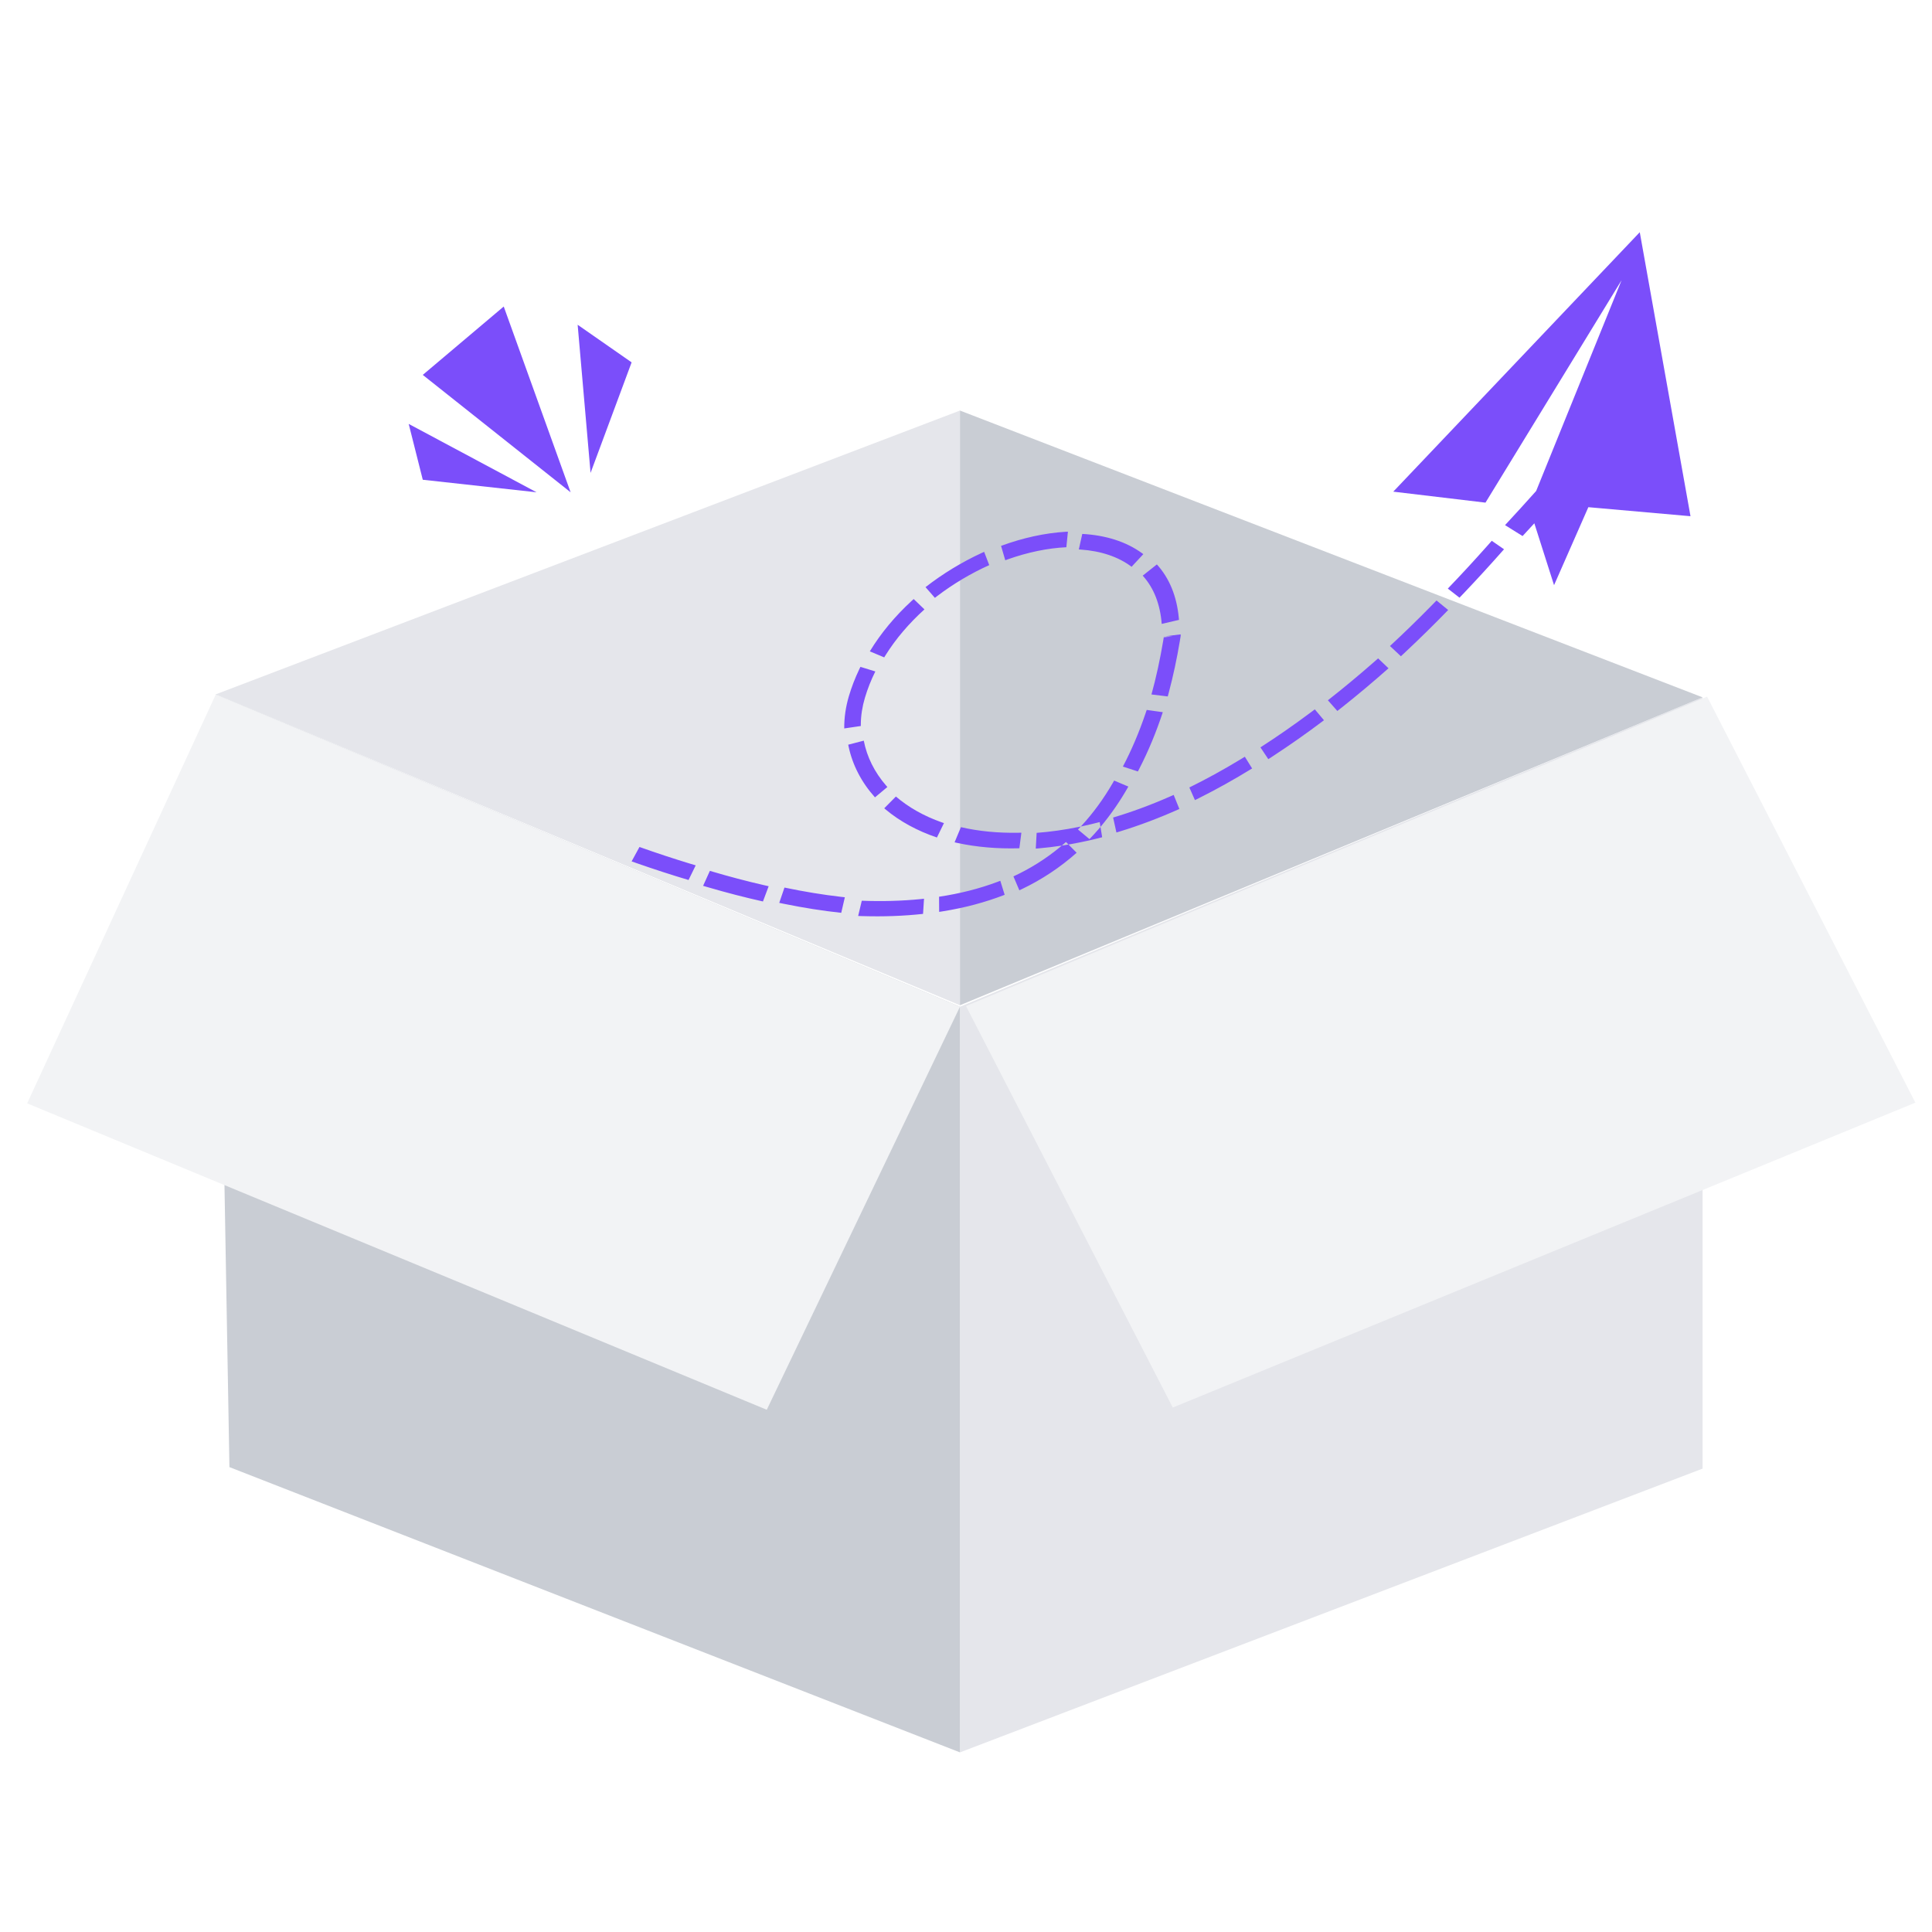
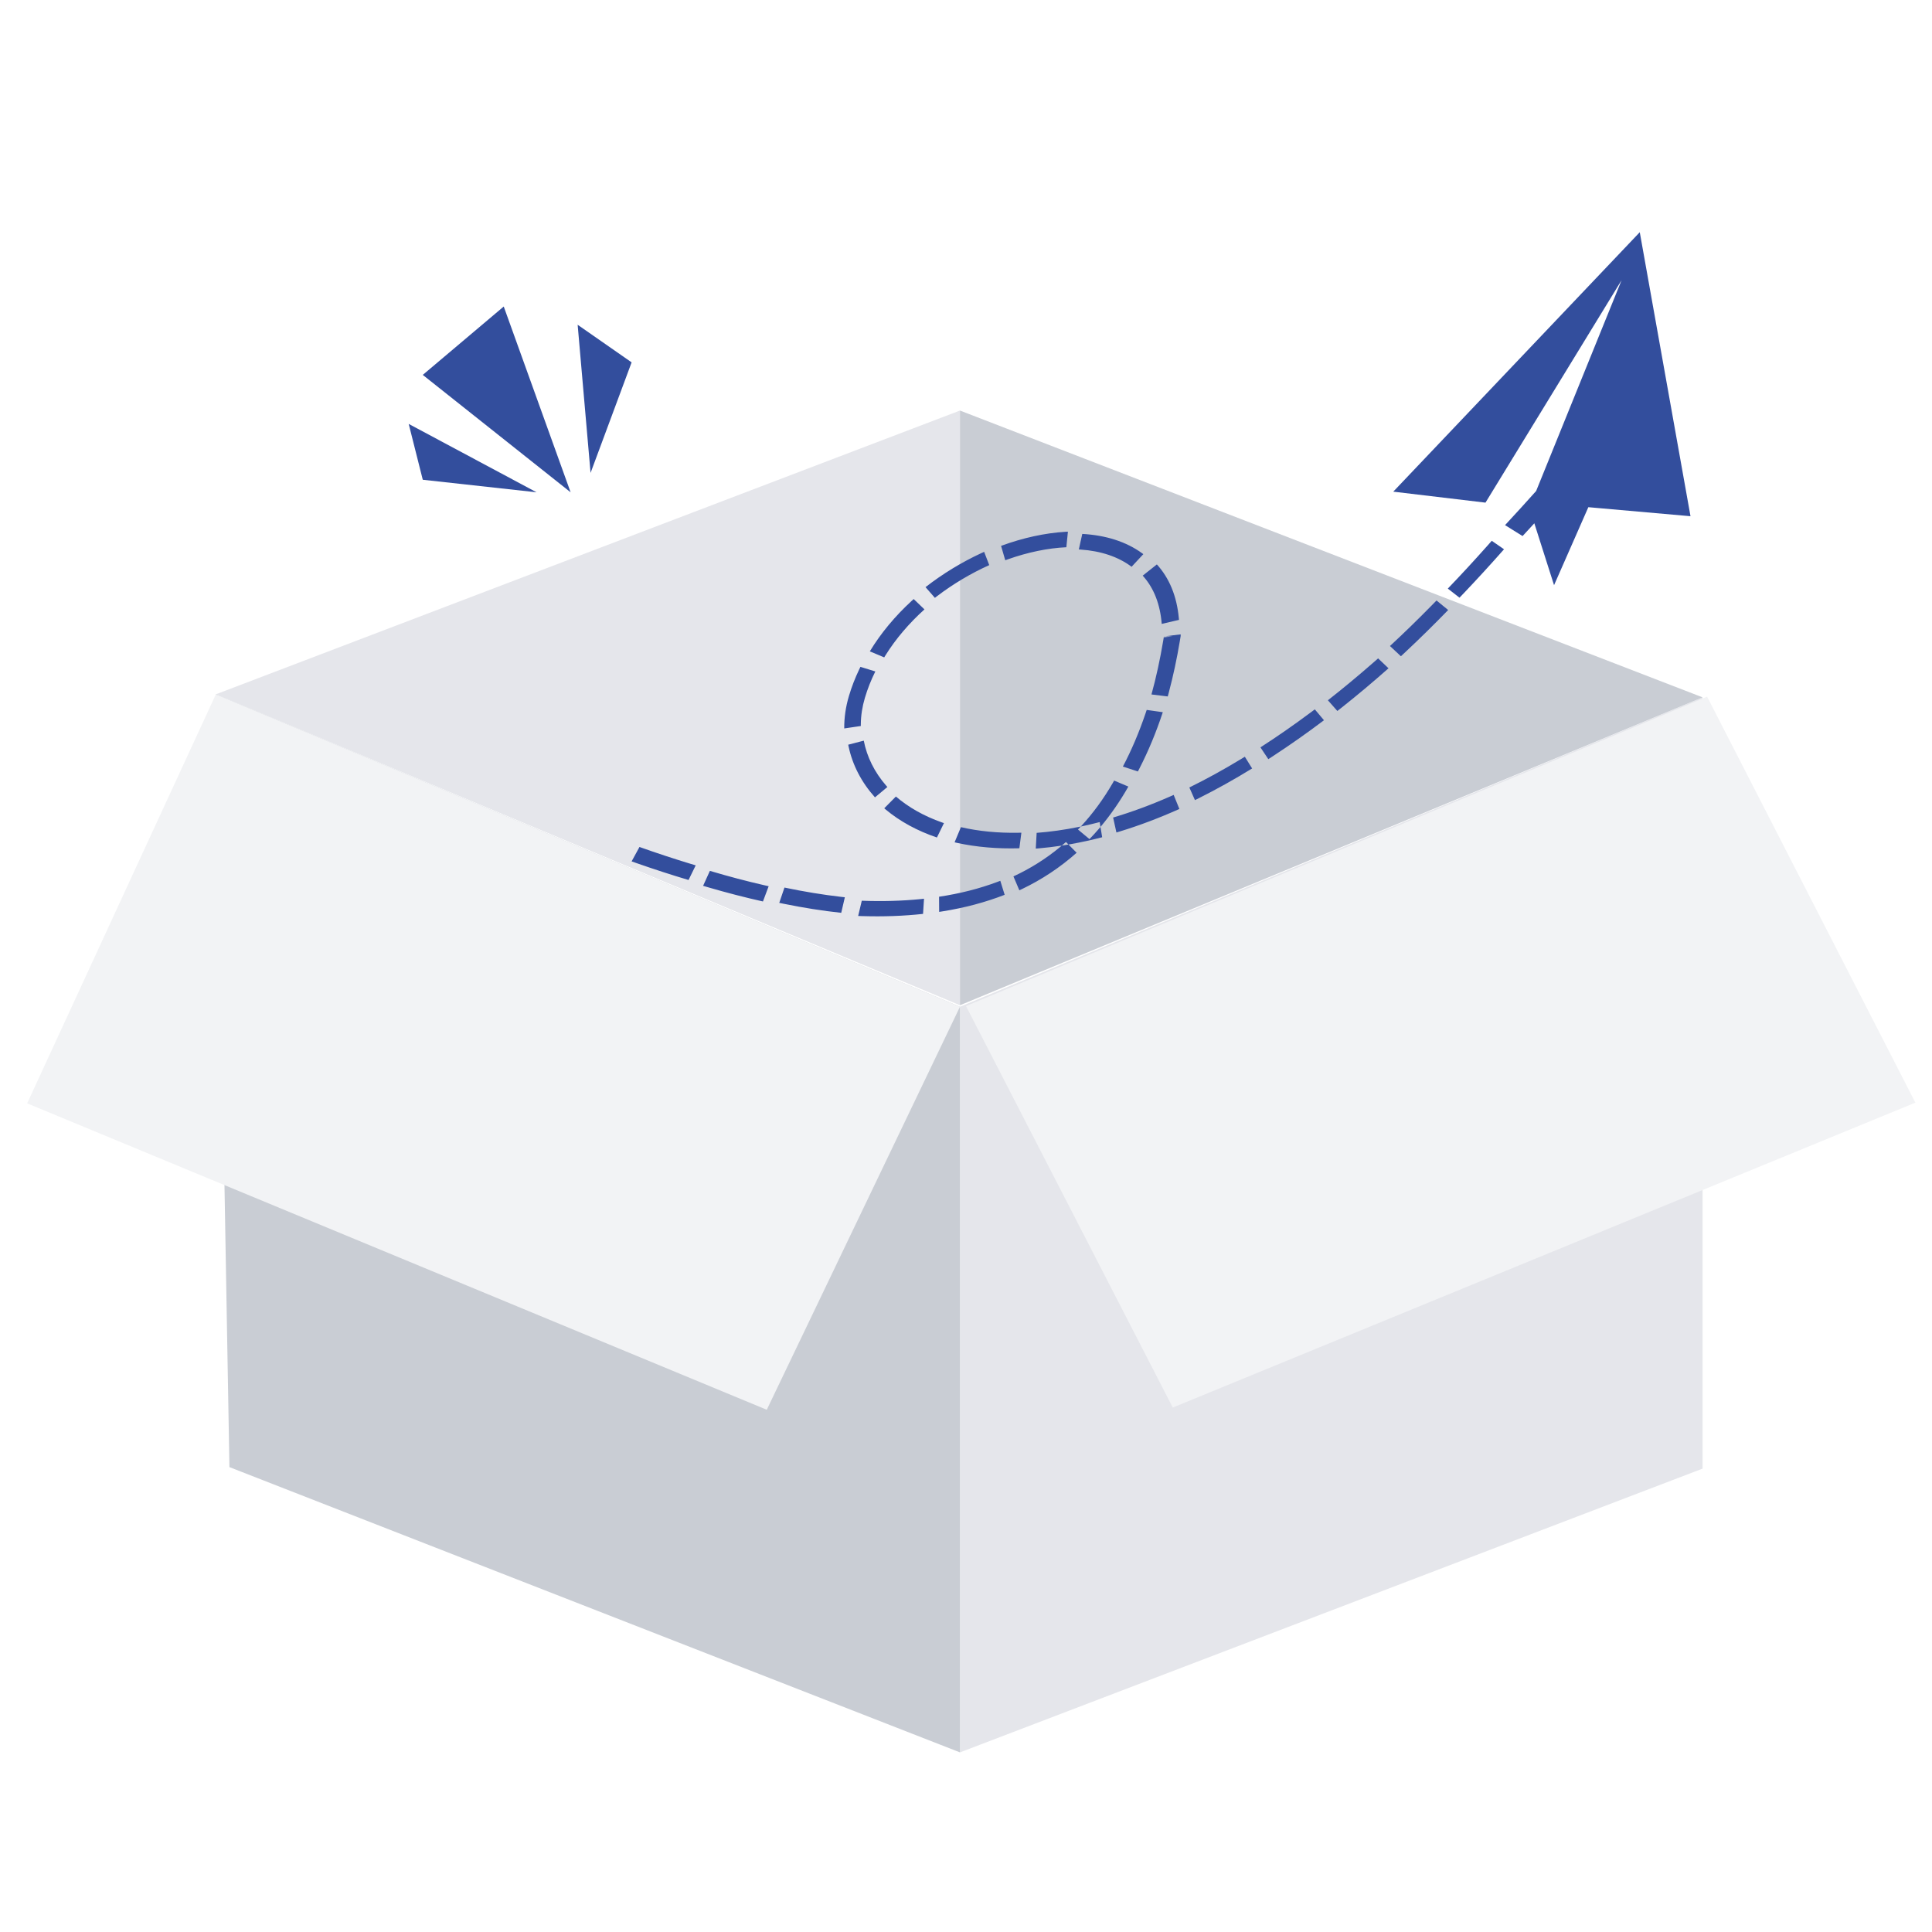
<svg xmlns="http://www.w3.org/2000/svg" width="104" height="104" viewBox="0 0 104 104" fill="none">
  <path d="M51.675 94.331V54.194L91.65 37.538V79.056L51.675 94.331Z" fill="#E5E6EB" />
  <path d="M12.35 78.975L51.675 94.331V54.194L11.619 37.375L12.35 78.975Z" fill="#C9CDD4" />
-   <path d="M31.79 25.457L31.095 17.482L34 19.506L31.79 25.457ZM27.116 16.5L30.716 26.5L22.758 20.181L27.116 16.5ZM22 22.819L28.884 26.5L22.758 25.825L22 22.819Z" fill="#7B4EFA" />
+   <path d="M31.79 25.457L31.095 17.482L34 19.506L31.79 25.457ZM27.116 16.5L30.716 26.5L22.758 20.181L27.116 16.5ZM22 22.819L28.884 26.5L22.758 25.825L22 22.819Z" fill="#334E9D" />
  <path d="M51.675 54.194L41.275 75.888L1.462 59.394L11.619 37.375L51.675 54.194Z" fill="#F2F3F5" />
  <path d="M51.675 22.1L11.619 37.375L51.675 54.113V22.1Z" fill="#E5E6EB" />
  <path d="M52 54.156L63.131 75.769L103.106 59.356L91.894 37.5L52 54.156Z" fill="#F2F3F5" />
  <path d="M91.65 37.538L51.675 22.1V54.113L91.65 37.538Z" fill="#C9CDD4" />
-   <path fill-rule="evenodd" clip-rule="evenodd" d="M50.55 48.271C51.677 48.102 52.727 47.835 53.702 47.468L53.847 47.413L54.081 48.168C53.038 48.573 51.92 48.871 50.726 49.06L50.555 49.087L50.55 48.271ZM57.157 45.519L57.331 45.492L57.509 45.462V45.462L57.516 45.461L57.956 45.904C57.071 46.691 56.088 47.344 55.008 47.861L54.872 47.925L54.553 47.177C55.464 46.754 56.299 46.229 57.06 45.6L57.157 45.519ZM46.39 48.486C47.498 48.528 48.553 48.498 49.553 48.399L49.74 48.379L49.688 49.195C48.648 49.309 47.555 49.349 46.41 49.314L46.195 49.307L46.39 48.486ZM63.179 42.79L63.486 43.547C62.402 44.032 61.336 44.435 60.292 44.754L60.097 44.813L59.92 44.008C60.915 43.712 61.934 43.337 62.971 42.882L63.179 42.79ZM59.974 42.018L60.74 42.342C60.293 43.129 59.795 43.85 59.247 44.504L59.239 44.513L59.33 45.069C58.774 45.214 58.227 45.334 57.688 45.431L57.516 45.461L57.381 45.325C57.311 45.388 57.239 45.449 57.168 45.51L57.157 45.519L57.153 45.52C56.739 45.583 56.331 45.631 55.928 45.666L55.756 45.68L55.803 44.833C56.544 44.777 57.309 44.669 58.096 44.509L58.18 44.491L58.224 44.444C58.844 43.769 59.401 43.006 59.897 42.154L59.974 42.018ZM58.18 44.491L58.126 44.549L58.027 44.653V44.653L58.647 45.17C58.819 44.992 58.986 44.808 59.15 44.618L59.239 44.513L59.197 44.253C58.887 44.333 58.581 44.406 58.277 44.471L58.18 44.491ZM67.01 40.735L67.402 41.366C66.438 41.959 65.483 42.491 64.541 42.963L64.324 43.07L64.023 42.39C64.934 41.942 65.859 41.434 66.794 40.867L67.01 40.735ZM42.228 47.778C43.283 47.999 44.297 48.165 45.27 48.277L45.478 48.3L45.284 49.137C44.288 49.031 43.253 48.868 42.178 48.649L41.947 48.601L42.228 47.778ZM51.726 44.526C52.676 44.745 53.717 44.848 54.829 44.827L54.981 44.824L54.873 45.663C53.676 45.697 52.552 45.598 51.52 45.373L51.386 45.342L51.726 44.526ZM70.777 38.185L71.27 38.771C70.342 39.471 69.419 40.119 68.503 40.717L68.274 40.866L67.85 40.231C68.743 39.656 69.643 39.031 70.55 38.355L70.777 38.185ZM38.213 46.879C39.219 47.178 40.196 47.436 41.141 47.652L41.377 47.706L41.07 48.526C40.111 48.312 39.122 48.057 38.103 47.759L37.848 47.684L38.213 46.879ZM74.184 35.441L74.744 35.974C73.9 36.722 73.058 37.428 72.219 38.092L71.99 38.272L71.481 37.696C72.296 37.057 73.115 36.378 73.937 35.658L74.184 35.441ZM48.227 42.877C48.905 43.459 49.741 43.932 50.705 44.271L50.813 44.308L50.435 45.083C49.371 44.723 48.441 44.214 47.68 43.579L47.599 43.51L48.227 42.877ZM61.727 38.215L62.594 38.338C62.235 39.425 61.816 40.434 61.337 41.365L61.252 41.528L60.445 41.264C60.906 40.391 61.311 39.439 61.662 38.409L61.727 38.215ZM77.328 32.324L77.956 32.837C77.192 33.623 76.428 34.374 75.665 35.089L75.411 35.326L74.822 34.775C75.573 34.079 76.325 33.348 77.077 32.581L77.328 32.324ZM34.423 45.593C35.366 45.927 36.285 46.23 37.181 46.502L37.45 46.582L37.065 47.37C36.161 47.101 35.235 46.801 34.285 46.469L34 46.368L34.423 45.593ZM45.66 40.087L46.497 39.87C46.666 40.746 47.077 41.571 47.704 42.292L47.768 42.364L47.1 42.922C46.375 42.115 45.89 41.181 45.679 40.181L45.66 40.087ZM62.655 34.249L62.712 34.251L63.556 34.148L63.555 34.238L63.516 34.479C63.352 35.463 63.151 36.399 62.915 37.286L62.86 37.49L61.984 37.383C62.236 36.469 62.447 35.498 62.619 34.471L62.65 34.279L62.651 34.258L62.654 34.258L62.655 34.249ZM80.302 29.111L80.962 29.567C80.252 30.372 79.542 31.148 78.832 31.895L78.565 32.173L77.936 31.684C78.637 30.955 79.338 30.196 80.039 29.408L80.302 29.111ZM62.654 34.257L62.65 34.279L62.65 34.306L63.103 34.258L62.712 34.25L62.654 34.257ZM46.318 35.897L47.119 36.144C46.889 36.606 46.701 37.08 46.558 37.563C46.416 38.04 46.343 38.514 46.338 38.981L46.338 39.081L45.446 39.212C45.44 38.635 45.524 38.048 45.7 37.459C45.844 36.975 46.028 36.501 46.25 36.036L46.318 35.897ZM62.275 30.383C62.944 31.118 63.347 32.088 63.457 33.276L63.465 33.368L62.536 33.585C62.452 32.529 62.118 31.68 61.56 31.041L61.512 30.987L62.275 30.383ZM49.184 32.247L49.764 32.804C48.932 33.554 48.222 34.386 47.666 35.275L47.597 35.387L46.823 35.062C47.418 34.082 48.18 33.168 49.076 32.345L49.184 32.247ZM58.259 28.741C59.521 28.81 60.621 29.157 61.478 29.78L61.546 29.829L60.914 30.509C60.196 29.969 59.261 29.658 58.17 29.583L58.073 29.577L58.259 28.741ZM52.976 29.705L53.251 30.42C52.264 30.865 51.313 31.43 50.448 32.088L50.325 32.182L49.821 31.606C50.747 30.885 51.768 30.264 52.831 29.772L52.976 29.705ZM53.888 29.384C55.066 28.951 56.249 28.692 57.362 28.626L57.486 28.62L57.402 29.458C56.399 29.505 55.322 29.728 54.242 30.112L54.113 30.159L53.888 29.384Z" fill="#7B4EFA" />
-   <path fill-rule="evenodd" clip-rule="evenodd" d="M88.269 12.5L91 27.788L85.501 27.302L83.655 31.5L82.593 28.169L82.277 28.514L81.96 28.856L81.017 28.268C81.575 27.667 82.133 27.055 82.691 26.43L87.29 15.083L79.964 27.057L75 26.466L88.269 12.5Z" fill="#7B4EFA" />
+   <path fill-rule="evenodd" clip-rule="evenodd" d="M50.55 48.271C51.677 48.102 52.727 47.835 53.702 47.468L53.847 47.413L54.081 48.168C53.038 48.573 51.92 48.871 50.726 49.06L50.555 49.087L50.55 48.271ZM57.157 45.519L57.331 45.492L57.509 45.462V45.462L57.516 45.461L57.956 45.904C57.071 46.691 56.088 47.344 55.008 47.861L54.872 47.925L54.553 47.177C55.464 46.754 56.299 46.229 57.06 45.6L57.157 45.519ZM46.39 48.486C47.498 48.528 48.553 48.498 49.553 48.399L49.74 48.379L49.688 49.195C48.648 49.309 47.555 49.349 46.41 49.314L46.195 49.307L46.39 48.486ZM63.179 42.79L63.486 43.547C62.402 44.032 61.336 44.435 60.292 44.754L60.097 44.813L59.92 44.008C60.915 43.712 61.934 43.337 62.971 42.882L63.179 42.79ZM59.974 42.018L60.74 42.342C60.293 43.129 59.795 43.85 59.247 44.504L59.239 44.513L59.33 45.069C58.774 45.214 58.227 45.334 57.688 45.431L57.516 45.461L57.381 45.325C57.311 45.388 57.239 45.449 57.168 45.51L57.157 45.519L57.153 45.52C56.739 45.583 56.331 45.631 55.928 45.666L55.756 45.68L55.803 44.833C56.544 44.777 57.309 44.669 58.096 44.509L58.18 44.491L58.224 44.444C58.844 43.769 59.401 43.006 59.897 42.154L59.974 42.018ZM58.18 44.491L58.126 44.549L58.027 44.653V44.653L58.647 45.17C58.819 44.992 58.986 44.808 59.15 44.618L59.239 44.513L59.197 44.253C58.887 44.333 58.581 44.406 58.277 44.471L58.18 44.491ZM67.01 40.735L67.402 41.366C66.438 41.959 65.483 42.491 64.541 42.963L64.324 43.07L64.023 42.39C64.934 41.942 65.859 41.434 66.794 40.867L67.01 40.735ZM42.228 47.778C43.283 47.999 44.297 48.165 45.27 48.277L45.478 48.3L45.284 49.137C44.288 49.031 43.253 48.868 42.178 48.649L41.947 48.601L42.228 47.778ZM51.726 44.526C52.676 44.745 53.717 44.848 54.829 44.827L54.981 44.824L54.873 45.663C53.676 45.697 52.552 45.598 51.52 45.373L51.386 45.342L51.726 44.526ZM70.777 38.185L71.27 38.771C70.342 39.471 69.419 40.119 68.503 40.717L68.274 40.866L67.85 40.231C68.743 39.656 69.643 39.031 70.55 38.355L70.777 38.185ZM38.213 46.879C39.219 47.178 40.196 47.436 41.141 47.652L41.377 47.706L41.07 48.526C40.111 48.312 39.122 48.057 38.103 47.759L37.848 47.684L38.213 46.879ZM74.184 35.441L74.744 35.974C73.9 36.722 73.058 37.428 72.219 38.092L71.99 38.272L71.481 37.696C72.296 37.057 73.115 36.378 73.937 35.658L74.184 35.441ZM48.227 42.877C48.905 43.459 49.741 43.932 50.705 44.271L50.813 44.308L50.435 45.083C49.371 44.723 48.441 44.214 47.68 43.579L47.599 43.51L48.227 42.877ZM61.727 38.215L62.594 38.338C62.235 39.425 61.816 40.434 61.337 41.365L61.252 41.528L60.445 41.264C60.906 40.391 61.311 39.439 61.662 38.409L61.727 38.215ZM77.328 32.324L77.956 32.837C77.192 33.623 76.428 34.374 75.665 35.089L75.411 35.326L74.822 34.775C75.573 34.079 76.325 33.348 77.077 32.581L77.328 32.324ZM34.423 45.593C35.366 45.927 36.285 46.23 37.181 46.502L37.45 46.582L37.065 47.37C36.161 47.101 35.235 46.801 34.285 46.469L34 46.368L34.423 45.593ZM45.66 40.087L46.497 39.87C46.666 40.746 47.077 41.571 47.704 42.292L47.768 42.364L47.1 42.922C46.375 42.115 45.89 41.181 45.679 40.181L45.66 40.087ZM62.655 34.249L62.712 34.251L63.556 34.148L63.555 34.238L63.516 34.479C63.352 35.463 63.151 36.399 62.915 37.286L62.86 37.49L61.984 37.383C62.236 36.469 62.447 35.498 62.619 34.471L62.65 34.279L62.651 34.258L62.654 34.258L62.655 34.249ZM80.302 29.111L80.962 29.567C80.252 30.372 79.542 31.148 78.832 31.895L78.565 32.173L77.936 31.684C78.637 30.955 79.338 30.196 80.039 29.408L80.302 29.111ZM62.654 34.257L62.65 34.279L62.65 34.306L63.103 34.258L62.712 34.25L62.654 34.257ZM46.318 35.897L47.119 36.144C46.889 36.606 46.701 37.08 46.558 37.563C46.416 38.04 46.343 38.514 46.338 38.981L46.338 39.081L45.446 39.212C45.44 38.635 45.524 38.048 45.7 37.459C45.844 36.975 46.028 36.501 46.25 36.036L46.318 35.897ZM62.275 30.383C62.944 31.118 63.347 32.088 63.457 33.276L63.465 33.368L62.536 33.585C62.452 32.529 62.118 31.68 61.56 31.041L61.512 30.987L62.275 30.383ZM49.184 32.247L49.764 32.804C48.932 33.554 48.222 34.386 47.666 35.275L47.597 35.387L46.823 35.062C47.418 34.082 48.18 33.168 49.076 32.345L49.184 32.247ZM58.259 28.741C59.521 28.81 60.621 29.157 61.478 29.78L61.546 29.829L60.914 30.509C60.196 29.969 59.261 29.658 58.17 29.583L58.073 29.577L58.259 28.741ZM52.976 29.705L53.251 30.42C52.264 30.865 51.313 31.43 50.448 32.088L50.325 32.182L49.821 31.606C50.747 30.885 51.768 30.264 52.831 29.772L52.976 29.705ZM53.888 29.384C55.066 28.951 56.249 28.692 57.362 28.626L57.486 28.62L57.402 29.458C56.399 29.505 55.322 29.728 54.242 30.112L54.113 30.159L53.888 29.384Z" fill="#334E9D" />
+   <path fill-rule="evenodd" clip-rule="evenodd" d="M88.269 12.5L91 27.788L85.501 27.302L83.655 31.5L82.593 28.169L82.277 28.514L81.96 28.856L81.017 28.268C81.575 27.667 82.133 27.055 82.691 26.43L87.29 15.083L79.964 27.057L75 26.466L88.269 12.5Z" fill="#334E9D" />
</svg>
